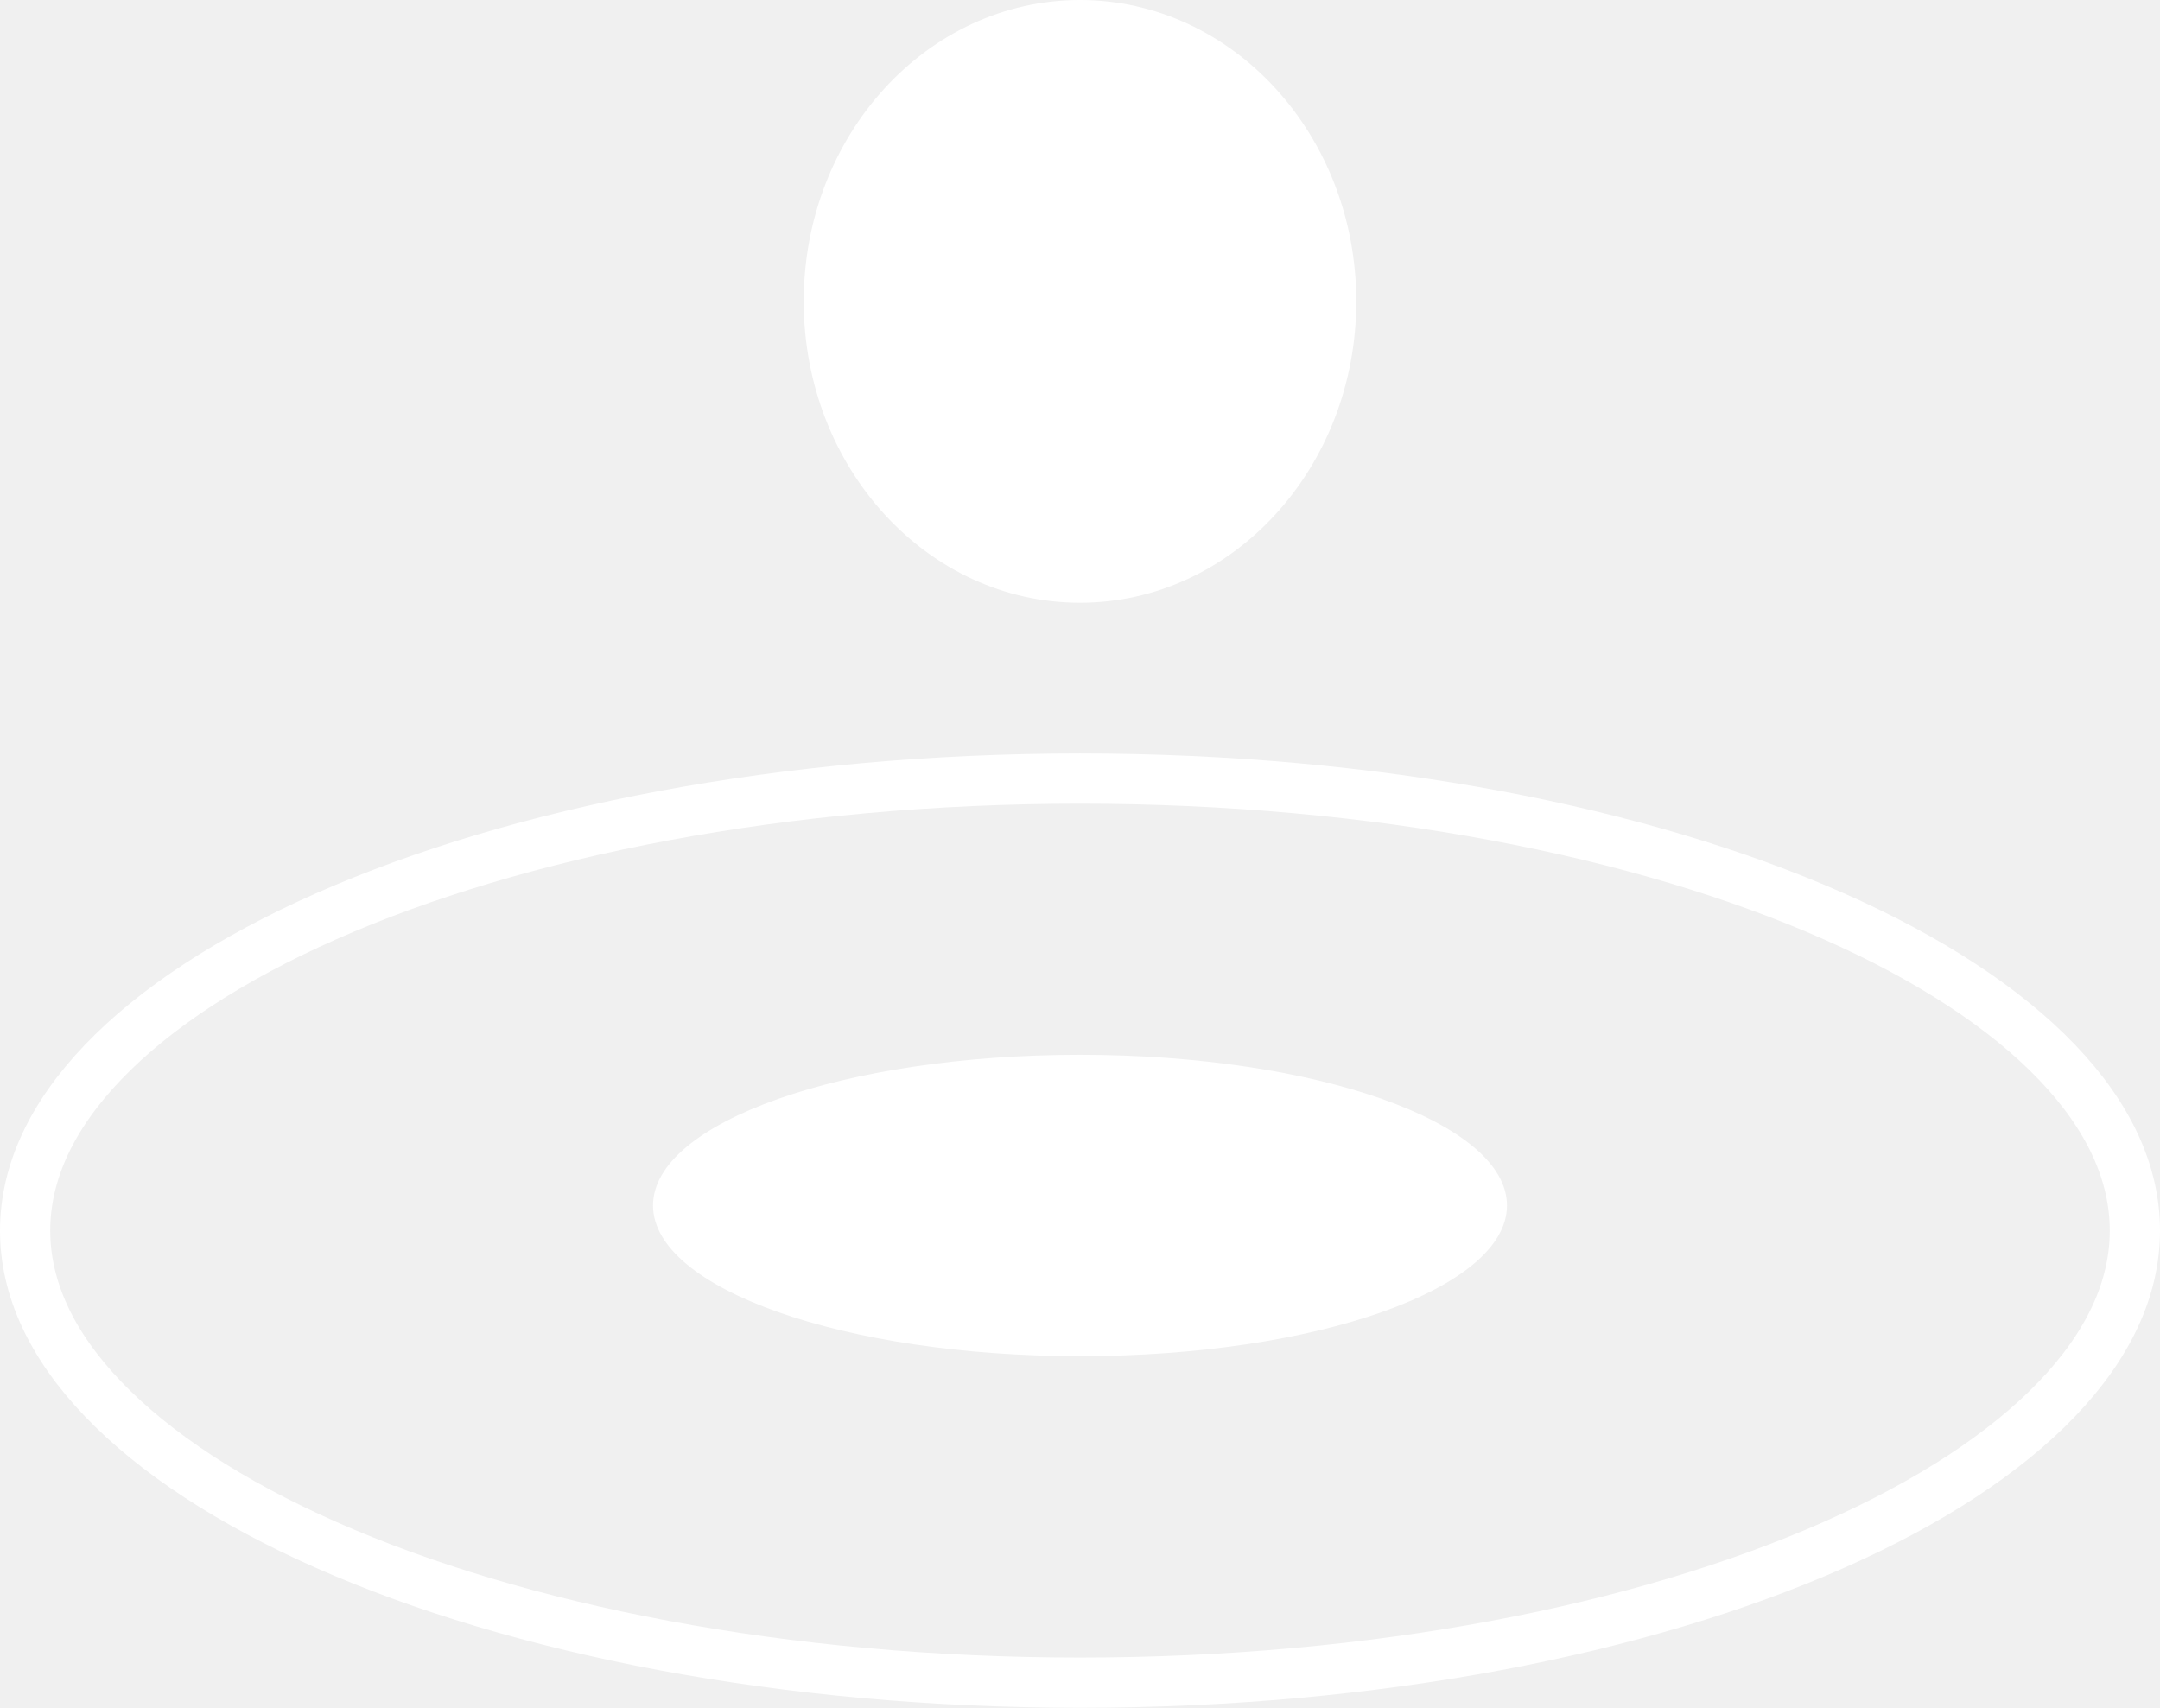
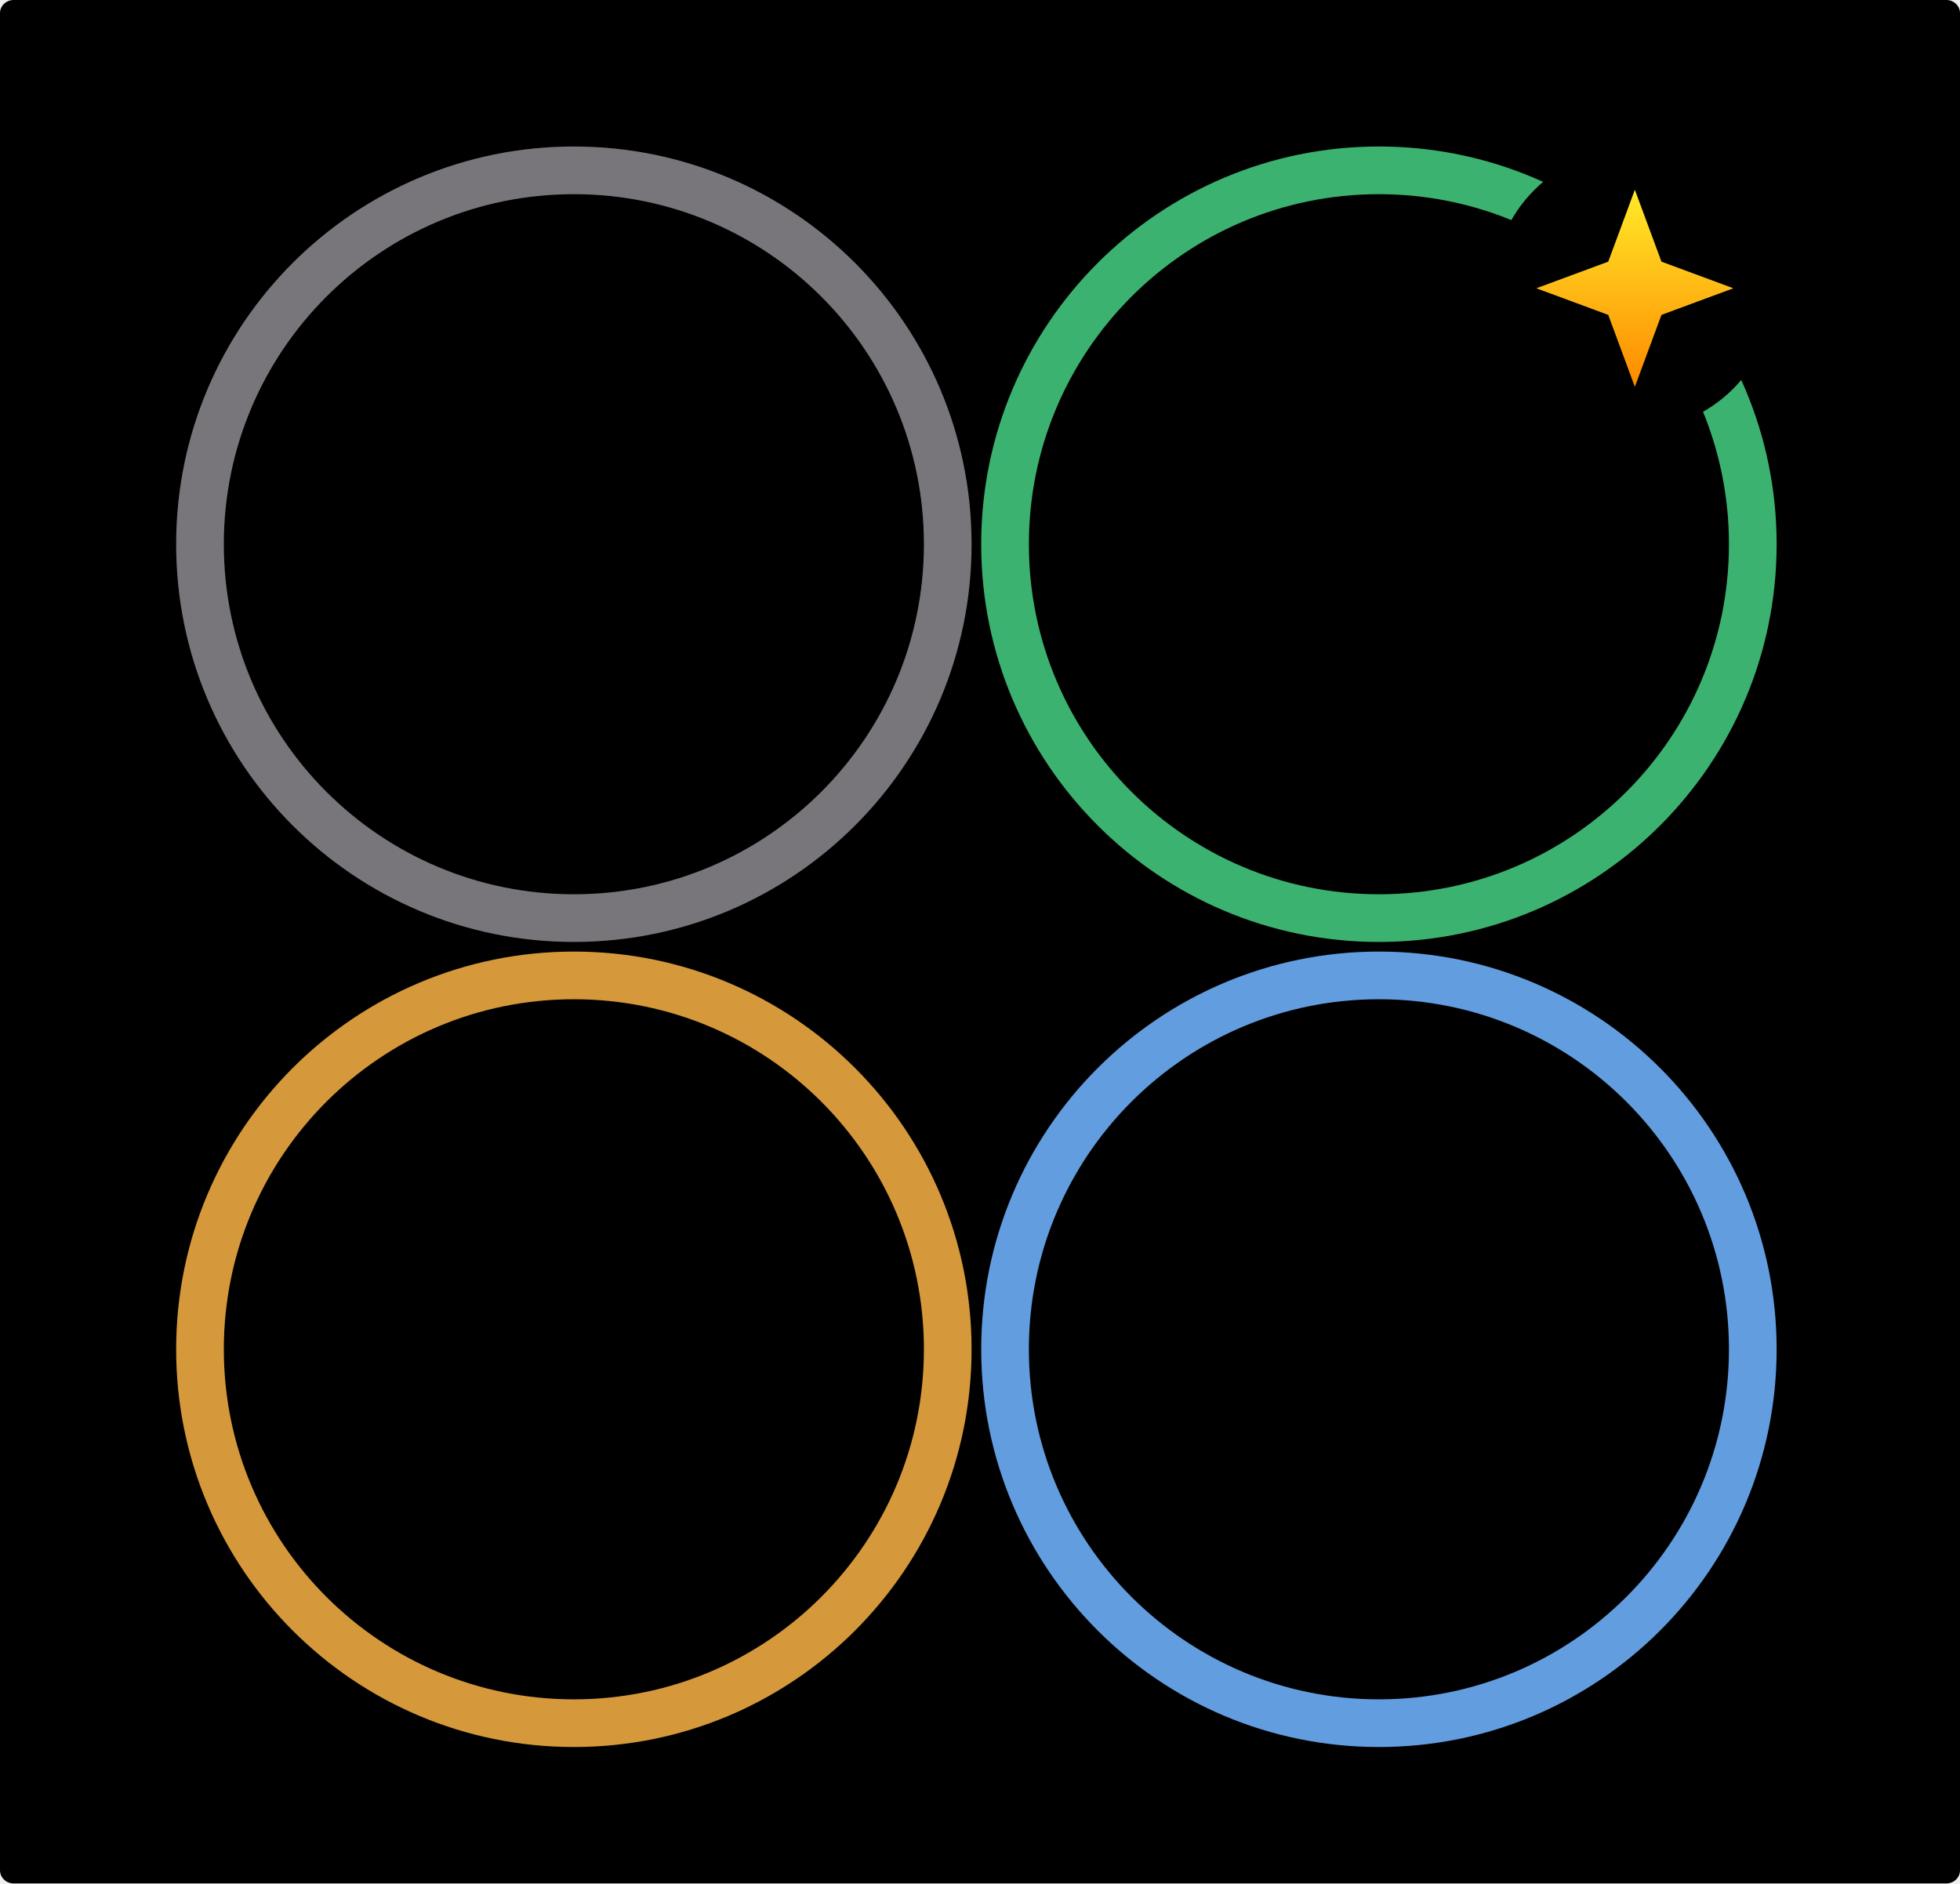
- <svg xmlns="http://www.w3.org/2000/svg" width="43" height="34" viewBox="0 0 43 34" fill="none">
-   <path d="M42.5 24.5C42.5 25.648 41.976 26.78 40.949 27.852C39.92 28.927 38.408 29.917 36.501 30.76C32.687 32.445 27.384 33.5 21.5 33.5C15.616 33.5 10.313 32.445 6.499 30.76C4.592 29.917 3.079 28.927 2.051 27.852C1.024 26.78 0.5 25.648 0.5 24.5C0.5 23.352 1.024 22.22 2.051 21.148C3.079 20.073 4.592 19.083 6.499 18.24C10.313 16.555 15.616 15.5 21.5 15.5C27.384 15.5 32.687 16.555 36.501 18.24C38.408 19.083 39.92 20.073 40.949 21.148C41.976 22.22 42.5 23.352 42.5 24.5Z" stroke="white" />
-   <ellipse cx="21.5" cy="24" rx="8.5" ry="3" fill="white" />
-   <ellipse cx="21.5" cy="6" rx="5.5" ry="6" fill="white" />
+ <svg xmlns="http://www.w3.org/2000/svg" width="307" height="295" viewBox="0 0 307 295" fill="none">
+   <path d="M0 2.056C0 0.92 0.958 0 2.139 0H304.861C306.042 0 307 0.92 307 2.056V292.944C307 294.08 306.042 295 304.861 295H2.139C0.958 295 0 294.08 0 292.944V2.056Z" fill="black" />
+   <path fill-rule="evenodd" clip-rule="evenodd" d="M215.983 266.165C246.264 266.165 270.81 241.619 270.81 211.338C270.81 181.058 246.264 156.511 215.983 156.511C185.703 156.511 161.156 181.058 161.156 211.338C161.156 241.619 185.703 266.165 215.983 266.165ZM215.983 273.634C250.388 273.634 278.279 245.743 278.279 211.338C278.279 176.933 250.388 149.042 215.983 149.042C181.578 149.042 153.688 176.933 153.688 211.338C153.688 245.743 181.578 273.634 215.983 273.634Z" fill="#629DDF" />
+   <path fill-rule="evenodd" clip-rule="evenodd" d="M89.886 140.068C120.166 140.068 144.713 115.521 144.713 85.241C144.713 54.961 120.166 30.414 89.886 30.414C59.606 30.414 35.059 54.961 35.059 85.241C35.059 115.521 59.606 140.068 89.886 140.068ZM89.886 147.537C124.291 147.537 152.182 119.646 152.182 85.241C152.182 50.836 124.291 22.945 89.886 22.945C55.481 22.945 27.59 50.836 27.59 85.241C27.59 119.646 55.481 147.537 89.886 147.537Z" fill="#79767B" />
+   <path fill-rule="evenodd" clip-rule="evenodd" d="M89.886 266.165C120.166 266.165 144.713 241.619 144.713 211.338C144.713 181.058 120.166 156.511 89.886 156.511C59.606 156.511 35.059 181.058 35.059 211.338C35.059 241.619 59.606 266.165 89.886 266.165ZM89.886 273.634C124.291 273.634 152.182 245.743 152.182 211.338C152.182 176.933 124.291 149.042 89.886 149.042C55.481 149.042 27.59 176.933 27.59 211.338C27.59 245.743 55.481 273.634 89.886 273.634Z" fill="#D5983B" />
+   <path fill-rule="evenodd" clip-rule="evenodd" d="M215.983 140.068C246.264 140.068 270.81 115.521 270.81 85.241C270.81 54.961 246.264 30.414 215.983 30.414C185.703 30.414 161.156 54.961 161.156 85.241C161.156 115.521 185.703 140.068 215.983 140.068ZM215.983 147.537C250.388 147.537 278.279 119.646 278.279 85.241C278.279 50.836 250.388 22.945 215.983 22.945C181.578 22.945 153.688 50.836 153.688 85.241C153.688 119.646 181.578 147.537 215.983 147.537Z" fill="#3CB270" />
+   <path d="M233.863 45.341C233.863 33.179 243.722 23.321 255.883 23.321V23.321C268.045 23.321 277.903 33.179 277.903 45.341V45.341C277.903 57.502 268.045 67.361 255.883 67.361V67.361C243.722 67.361 233.863 57.502 233.863 45.341V45.341Z" fill="black" />
+   <path d="M256.071 29.72L260.24 40.984L271.504 45.153L260.24 49.321L256.071 60.585L251.903 49.321L240.639 45.153L251.903 40.984L256.071 29.72Z" fill="url(#paint0_linear)" />
+   <defs>
+     <linearGradient id="paint0_linear" x1="256.071" y1="29.72" x2="256.071" y2="60.585" gradientUnits="userSpaceOnUse">
+       <stop stop-color="#FFEA29" />
+       <stop offset="1" stop-color="#FF8A00" />
+     </linearGradient>
+   </defs>
</svg>
